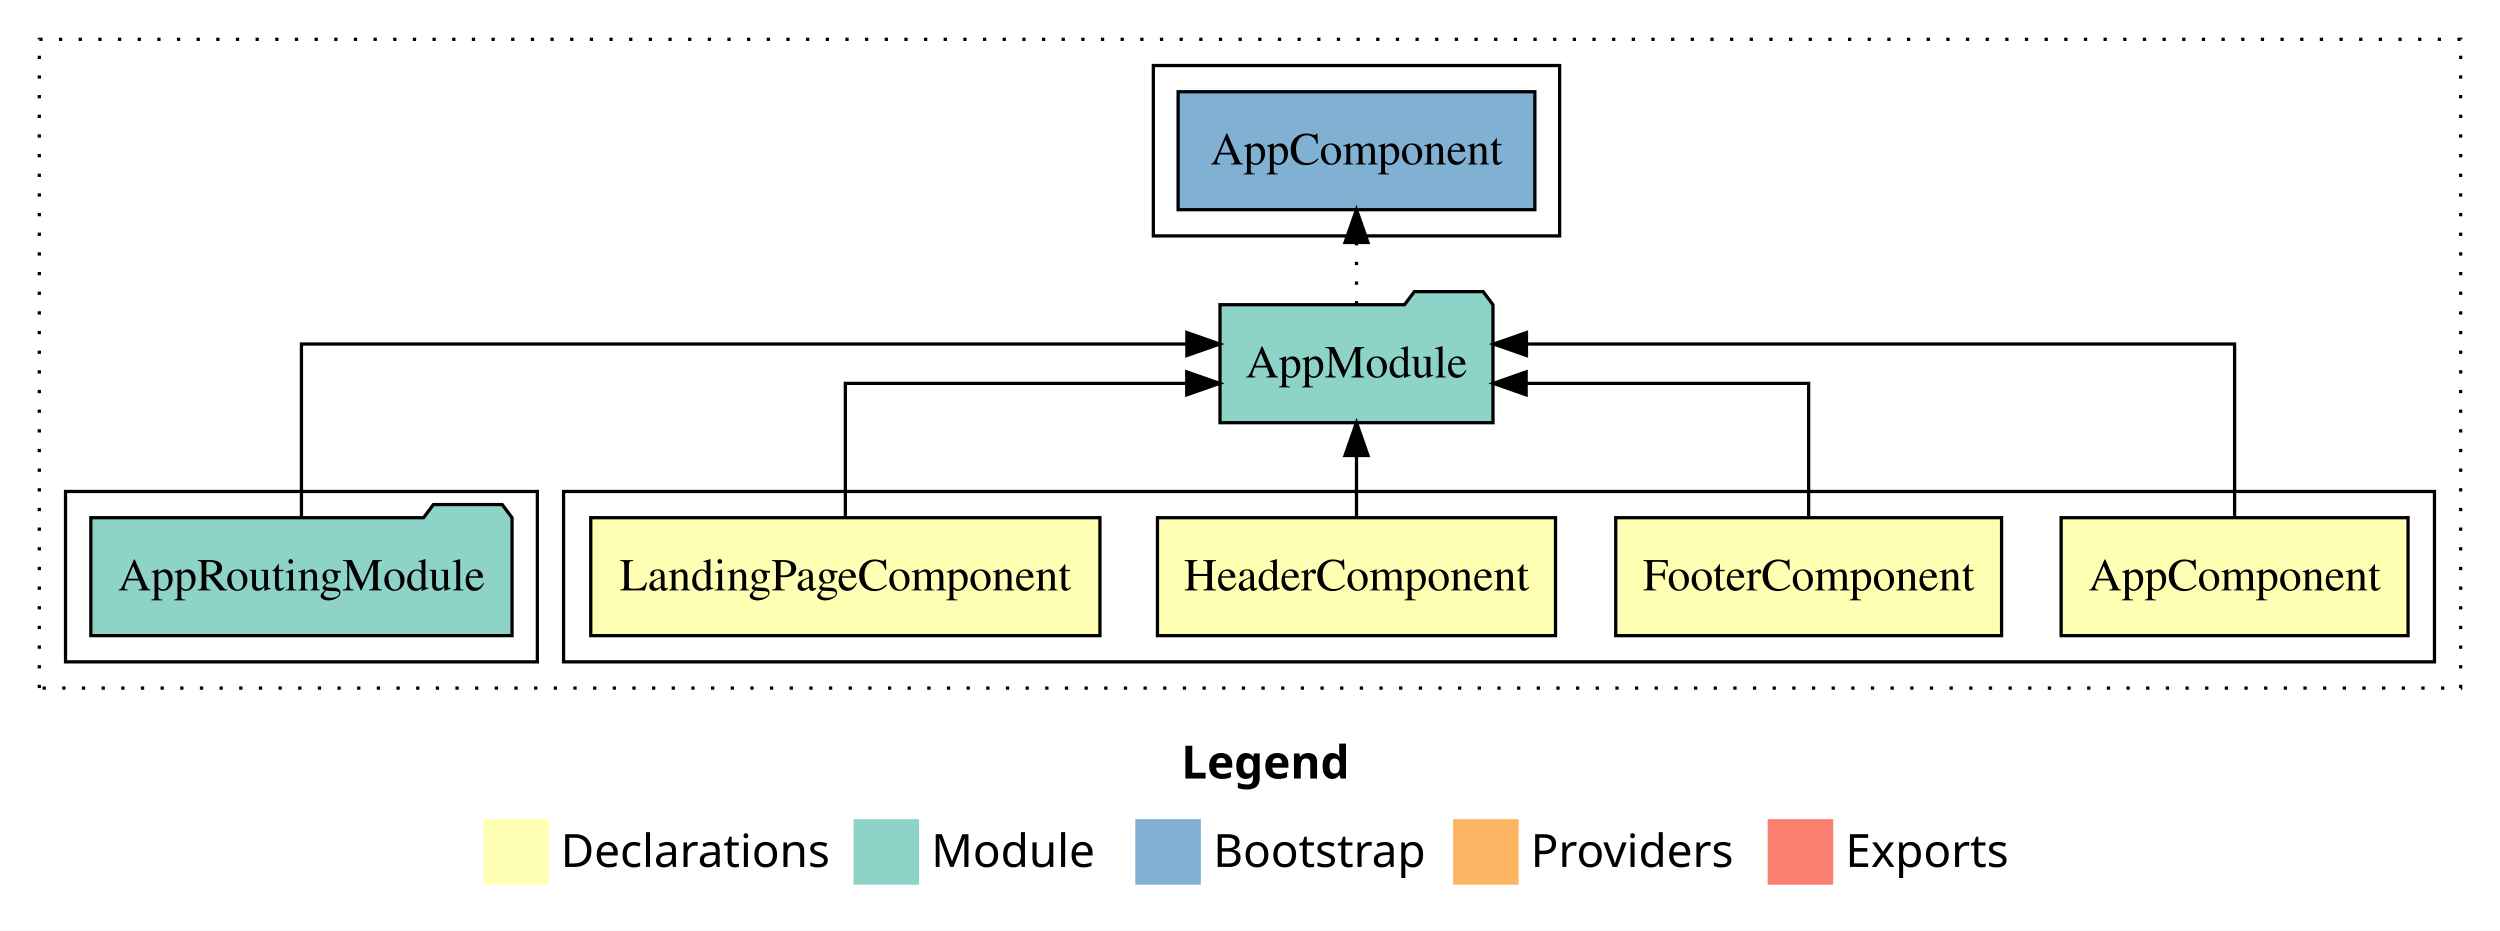
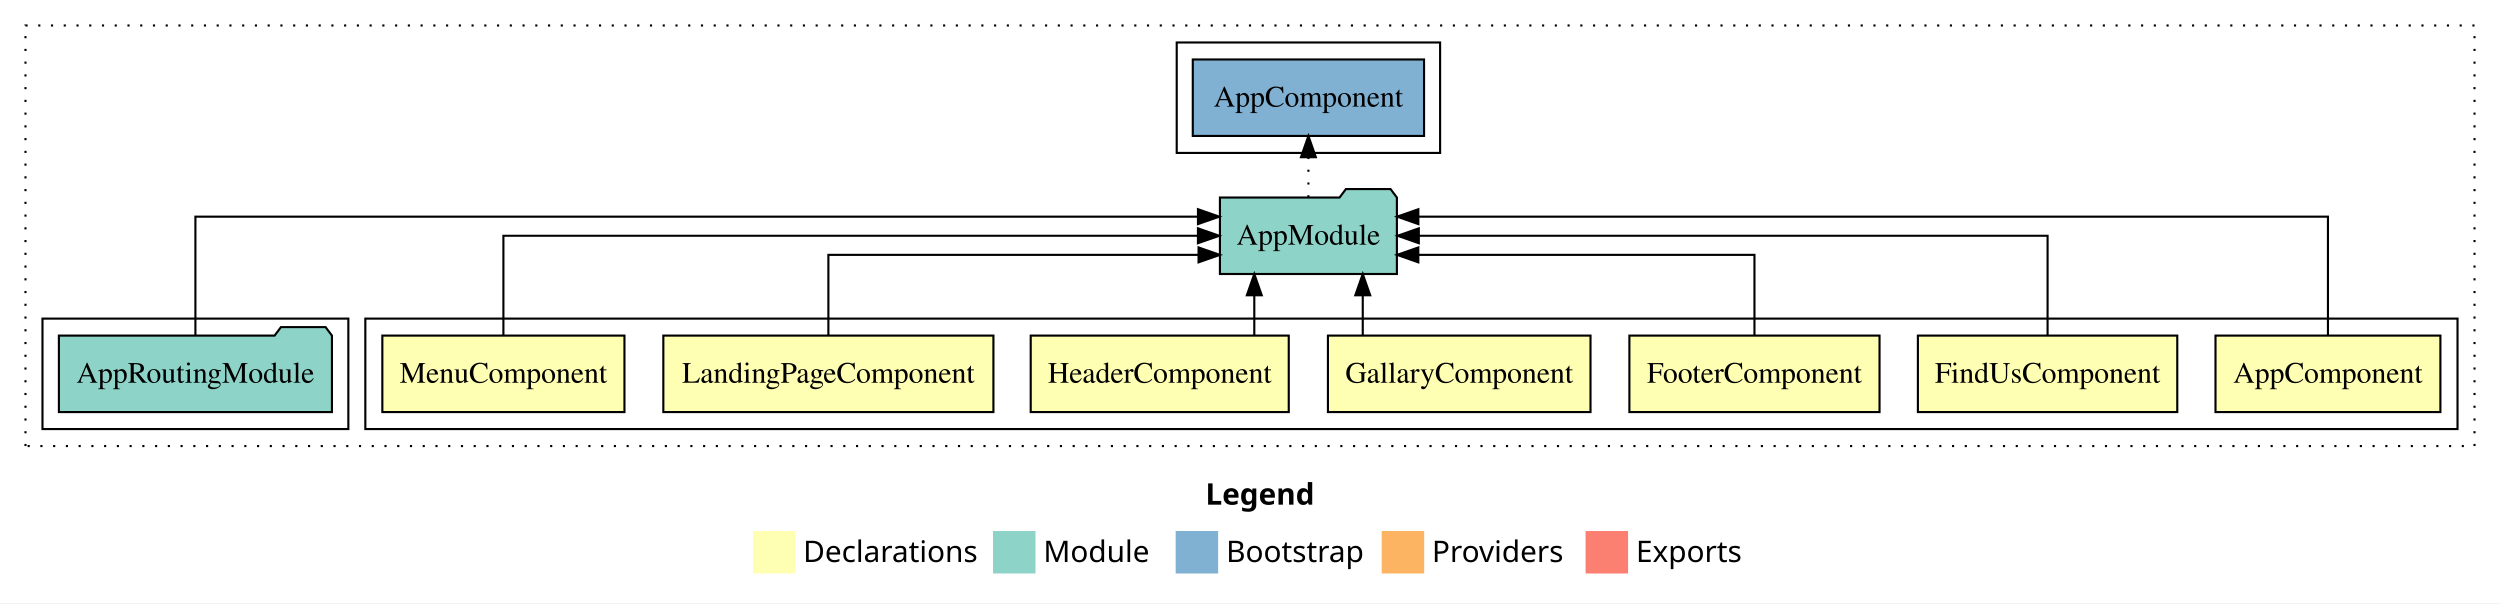
- <svg xmlns="http://www.w3.org/2000/svg" width="763pt" height="284pt" viewBox="0.00 0.00 763.00 284.00">
+ <svg xmlns="http://www.w3.org/2000/svg" width="1177pt" height="284pt" viewBox="0.00 0.00 1177.00 284.00">
  <g id="graph0" class="graph" transform="scale(1 1) rotate(0) translate(4 280)">
-     <polygon fill="#ffffff" stroke="transparent" points="-4,4 -4,-280 759,-280 759,4 -4,4" />
-     <text text-anchor="start" x="356.509" y="-42.4" font-family="sans-serif" font-weight="bold" font-size="14.00" fill="#000000">Legend</text>
-     <polygon fill="#ffffb3" stroke="transparent" points="143.5,-10 143.5,-30 163.5,-30 163.5,-10 143.5,-10" />
-     <text text-anchor="start" x="167.129" y="-15.4" font-family="sans-serif" font-size="14.00" fill="#000000">  Declarations</text>
-     <polygon fill="#8dd3c7" stroke="transparent" points="256.5,-10 256.5,-30 276.5,-30 276.5,-10 256.5,-10" />
-     <text text-anchor="start" x="280.225" y="-15.4" font-family="sans-serif" font-size="14.00" fill="#000000">  Module</text>
-     <polygon fill="#80b1d3" stroke="transparent" points="342.5,-10 342.5,-30 362.5,-30 362.5,-10 342.5,-10" />
-     <text text-anchor="start" x="366.281" y="-15.4" font-family="sans-serif" font-size="14.00" fill="#000000">  Bootstrap</text>
-     <polygon fill="#fdb462" stroke="transparent" points="439.5,-10 439.5,-30 459.5,-30 459.5,-10 439.5,-10" />
-     <text text-anchor="start" x="463.173" y="-15.4" font-family="sans-serif" font-size="14.00" fill="#000000">  Providers</text>
-     <polygon fill="#fb8072" stroke="transparent" points="535.5,-10 535.5,-30 555.5,-30 555.5,-10 535.5,-10" />
-     <text text-anchor="start" x="559.226" y="-15.4" font-family="sans-serif" font-size="14.00" fill="#000000">  Exports</text>
+     <polygon fill="#ffffff" stroke="transparent" points="-4,4 -4,-280 1173,-280 1173,4 -4,4" />
+     <text text-anchor="start" x="563.509" y="-42.4" font-family="sans-serif" font-weight="bold" font-size="14.00" fill="#000000">Legend</text>
+     <polygon fill="#ffffb3" stroke="transparent" points="350.5,-10 350.5,-30 370.5,-30 370.5,-10 350.5,-10" />
+     <text text-anchor="start" x="374.129" y="-15.4" font-family="sans-serif" font-size="14.00" fill="#000000">  Declarations</text>
+     <polygon fill="#8dd3c7" stroke="transparent" points="463.5,-10 463.5,-30 483.5,-30 483.5,-10 463.5,-10" />
+     <text text-anchor="start" x="487.225" y="-15.4" font-family="sans-serif" font-size="14.00" fill="#000000">  Module</text>
+     <polygon fill="#80b1d3" stroke="transparent" points="549.5,-10 549.5,-30 569.5,-30 569.5,-10 549.5,-10" />
+     <text text-anchor="start" x="573.281" y="-15.4" font-family="sans-serif" font-size="14.00" fill="#000000">  Bootstrap</text>
+     <polygon fill="#fdb462" stroke="transparent" points="646.5,-10 646.5,-30 666.5,-30 666.5,-10 646.5,-10" />
+     <text text-anchor="start" x="670.173" y="-15.4" font-family="sans-serif" font-size="14.00" fill="#000000">  Providers</text>
+     <polygon fill="#fb8072" stroke="transparent" points="742.5,-10 742.5,-30 762.5,-30 762.5,-10 742.5,-10" />
+     <text text-anchor="start" x="766.226" y="-15.4" font-family="sans-serif" font-size="14.00" fill="#000000">  Exports</text>
    <g id="clust1" class="cluster">
-       <polygon fill="none" stroke="#000000" stroke-dasharray="1,5" points="8,-70 8,-268 747,-268 747,-70 8,-70" />
+       <polygon fill="none" stroke="#000000" stroke-dasharray="1,5" points="8,-70 8,-268 1161,-268 1161,-70 8,-70" />
    </g>
    <g id="clust2" class="cluster">
-       <polygon fill="none" stroke="#000000" points="168,-78 168,-130 739,-130 739,-78 168,-78" />
+       <polygon fill="none" stroke="#000000" points="168,-78 168,-130 1153,-130 1153,-78 168,-78" />
    </g>
-     <g id="clust7" class="cluster">
+     <g id="clust10" class="cluster">
      <polygon fill="none" stroke="#000000" points="16,-78 16,-130 160,-130 160,-78 16,-78" />
    </g>
-     <g id="clust9" class="cluster">
-       <polygon fill="none" stroke="#000000" points="348,-208 348,-260 472,-260 472,-208 348,-208" />
+     <g id="clust12" class="cluster">
+       <polygon fill="none" stroke="#000000" points="550,-208 550,-260 674,-260 674,-208 550,-208" />
    </g>
    <g id="node1" class="node">
-       <polygon fill="#ffffb3" stroke="#000000" points="730.94,-122 625.06,-122 625.06,-86 730.94,-86 730.94,-122" />
-       <text text-anchor="middle" x="678" y="-99.8" font-family="Times,serif" font-size="14.00" fill="#000000">AppComponent</text>
+       <polygon fill="#ffffb3" stroke="#000000" points="1144.94,-122 1039.06,-122 1039.06,-86 1144.94,-86 1144.94,-122" />
+       <text text-anchor="middle" x="1092" y="-99.8" font-family="Times,serif" font-size="14.00" fill="#000000">AppComponent</text>
+     </g>
+     <g id="node8" class="node">
+       <polygon fill="#8dd3c7" stroke="#000000" points="653.657,-187 650.657,-191 629.657,-191 626.657,-187 570.343,-187 570.343,-151 653.657,-151 653.657,-187" />
+       <text text-anchor="middle" x="612" y="-164.8" font-family="Times,serif" font-size="14.00" fill="#000000">AppModule</text>
+     </g>
+     <g id="edge1" class="edge">
+       <path fill="none" stroke="#000000" d="M1092,-122.292C1092,-144.206 1092,-178 1092,-178 1092,-178 663.757,-178 663.757,-178" />
+       <polygon fill="#000000" stroke="#000000" points="663.757,-174.5 653.757,-178 663.757,-181.5 663.757,-174.5" />
+     </g>
+     <g id="node2" class="node">
+       <polygon fill="#ffffb3" stroke="#000000" points="1021.058,-122 898.942,-122 898.942,-86 1021.058,-86 1021.058,-122" />
+       <text text-anchor="middle" x="960" y="-99.8" font-family="Times,serif" font-size="14.00" fill="#000000">FindUsComponent</text>
+     </g>
+     <g id="edge2" class="edge">
+       <path fill="none" stroke="#000000" d="M960,-122.106C960,-141.339 960,-169 960,-169 960,-169 663.977,-169 663.977,-169" />
+       <polygon fill="#000000" stroke="#000000" points="663.977,-165.5 653.977,-169 663.977,-172.5 663.977,-165.5" />
+     </g>
+     <g id="node3" class="node">
+       <polygon fill="#ffffb3" stroke="#000000" points="880.881,-122 763.119,-122 763.119,-86 880.881,-86 880.881,-122" />
+       <text text-anchor="middle" x="822" y="-99.8" font-family="Times,serif" font-size="14.00" fill="#000000">FooterComponent</text>
+     </g>
+     <g id="edge3" class="edge">
+       <path fill="none" stroke="#000000" d="M822,-122.027C822,-138.398 822,-160 822,-160 822,-160 663.74,-160 663.74,-160" />
+       <polygon fill="#000000" stroke="#000000" points="663.74,-156.5 653.74,-160 663.74,-163.5 663.74,-156.5" />
+     </g>
+     <g id="node4" class="node">
+       <polygon fill="#ffffb3" stroke="#000000" points="744.81,-122 621.19,-122 621.19,-86 744.81,-86 744.81,-122" />
+       <text text-anchor="middle" x="683" y="-99.8" font-family="Times,serif" font-size="14.00" fill="#000000">GallaryComponent</text>
+     </g>
+     <g id="edge4" class="edge">
+       <path fill="none" stroke="#000000" d="M637.587,-122.106C637.587,-122.106 637.587,-140.991 637.587,-140.991" />
+       <polygon fill="#000000" stroke="#000000" points="634.087,-140.991 637.587,-150.991 641.087,-140.991 634.087,-140.991" />
    </g>
    <g id="node5" class="node">
-       <polygon fill="#8dd3c7" stroke="#000000" points="451.657,-187 448.657,-191 427.657,-191 424.657,-187 368.343,-187 368.343,-151 451.657,-151 451.657,-187" />
-       <text text-anchor="middle" x="410" y="-164.8" font-family="Times,serif" font-size="14.00" fill="#000000">AppModule</text>
+       <polygon fill="#ffffb3" stroke="#000000" points="602.744,-122 481.256,-122 481.256,-86 602.744,-86 602.744,-122" />
+       <text text-anchor="middle" x="542" y="-99.8" font-family="Times,serif" font-size="14.00" fill="#000000">HeaderComponent</text>
    </g>
-     <g id="edge1" class="edge">
-       <path fill="none" stroke="#000000" d="M678,-122.284C678,-143.321 678,-175 678,-175 678,-175 461.875,-175 461.875,-175" />
-       <polygon fill="#000000" stroke="#000000" points="461.875,-171.5 451.875,-175 461.875,-178.5 461.875,-171.5" />
+     <g id="edge5" class="edge">
+       <path fill="none" stroke="#000000" d="M586.522,-122.106C586.522,-122.106 586.522,-140.991 586.522,-140.991" />
+       <polygon fill="#000000" stroke="#000000" points="583.022,-140.991 586.522,-150.991 590.022,-140.991 583.022,-140.991" />
    </g>
-     <g id="node2" class="node">
-       <polygon fill="#ffffb3" stroke="#000000" points="606.881,-122 489.119,-122 489.119,-86 606.881,-86 606.881,-122" />
-       <text text-anchor="middle" x="548" y="-99.8" font-family="Times,serif" font-size="14.00" fill="#000000">FooterComponent</text>
+     <g id="node6" class="node">
+       <polygon fill="#ffffb3" stroke="#000000" points="463.702,-122 308.298,-122 308.298,-86 463.702,-86 463.702,-122" />
+       <text text-anchor="middle" x="386" y="-99.8" font-family="Times,serif" font-size="14.00" fill="#000000">LandingPageComponent</text>
    </g>
-     <g id="edge2" class="edge">
-       <path fill="none" stroke="#000000" d="M548,-122.022C548,-139.373 548,-163 548,-163 548,-163 461.779,-163 461.779,-163" />
-       <polygon fill="#000000" stroke="#000000" points="461.779,-159.5 451.779,-163 461.779,-166.5 461.779,-159.5" />
-     </g>
-     <g id="node3" class="node">
-       <polygon fill="#ffffb3" stroke="#000000" points="470.744,-122 349.256,-122 349.256,-86 470.744,-86 470.744,-122" />
-       <text text-anchor="middle" x="410" y="-99.8" font-family="Times,serif" font-size="14.00" fill="#000000">HeaderComponent</text>
-     </g>
-     <g id="edge3" class="edge">
-       <path fill="none" stroke="#000000" d="M410,-122.106C410,-122.106 410,-140.991 410,-140.991" />
-       <polygon fill="#000000" stroke="#000000" points="406.5,-140.991 410,-150.991 413.5,-140.991 406.5,-140.991" />
-     </g>
-     <g id="node4" class="node">
-       <polygon fill="#ffffb3" stroke="#000000" points="331.702,-122 176.298,-122 176.298,-86 331.702,-86 331.702,-122" />
-       <text text-anchor="middle" x="254" y="-99.8" font-family="Times,serif" font-size="14.00" fill="#000000">LandingPageComponent</text>
-     </g>
-     <g id="edge4" class="edge">
-       <path fill="none" stroke="#000000" d="M254,-122.022C254,-139.373 254,-163 254,-163 254,-163 358.195,-163 358.195,-163" />
-       <polygon fill="#000000" stroke="#000000" points="358.195,-166.5 368.195,-163 358.195,-159.5 358.195,-166.5" />
+     <g id="edge6" class="edge">
+       <path fill="none" stroke="#000000" d="M386,-122.027C386,-138.398 386,-160 386,-160 386,-160 560.285,-160 560.285,-160" />
+       <polygon fill="#000000" stroke="#000000" points="560.285,-163.5 570.285,-160 560.285,-156.5 560.285,-163.5" />
    </g>
    <g id="node7" class="node">
-       <polygon fill="#80b1d3" stroke="#000000" points="464.439,-252 355.561,-252 355.561,-216 464.439,-216 464.439,-252" />
-       <text text-anchor="middle" x="410" y="-229.8" font-family="Times,serif" font-size="14.00" fill="#000000">AppComponent </text>
+       <polygon fill="#ffffb3" stroke="#000000" points="289.992,-122 176.008,-122 176.008,-86 289.992,-86 289.992,-122" />
+       <text text-anchor="middle" x="233" y="-99.8" font-family="Times,serif" font-size="14.00" fill="#000000">MenuComponent</text>
    </g>
-     <g id="edge6" class="edge">
-       <path fill="none" stroke="#000000" stroke-dasharray="1,5" d="M410,-187.106C410,-187.106 410,-205.991 410,-205.991" />
-       <polygon fill="#000000" stroke="#000000" points="406.5,-205.991 410,-215.991 413.5,-205.991 406.5,-205.991" />
+     <g id="edge7" class="edge">
+       <path fill="none" stroke="#000000" d="M233,-122.106C233,-141.339 233,-169 233,-169 233,-169 559.992,-169 559.992,-169" />
+       <polygon fill="#000000" stroke="#000000" points="559.992,-172.5 569.992,-169 559.992,-165.5 559.992,-172.5" />
    </g>
-     <g id="node6" class="node">
+     <g id="node10" class="node">
+       <polygon fill="#80b1d3" stroke="#000000" points="666.439,-252 557.561,-252 557.561,-216 666.439,-216 666.439,-252" />
+       <text text-anchor="middle" x="612" y="-229.8" font-family="Times,serif" font-size="14.00" fill="#000000">AppComponent </text>
+     </g>
+     <g id="edge9" class="edge">
+       <path fill="none" stroke="#000000" stroke-dasharray="1,5" d="M612,-187.106C612,-187.106 612,-205.991 612,-205.991" />
+       <polygon fill="#000000" stroke="#000000" points="608.5,-205.991 612,-215.991 615.5,-205.991 608.5,-205.991" />
+     </g>
+     <g id="node9" class="node">
      <polygon fill="#8dd3c7" stroke="#000000" points="152.274,-122 149.274,-126 128.274,-126 125.274,-122 23.726,-122 23.726,-86 152.274,-86 152.274,-122" />
      <text text-anchor="middle" x="88" y="-99.8" font-family="Times,serif" font-size="14.00" fill="#000000">AppRoutingModule</text>
    </g>
-     <g id="edge5" class="edge">
-       <path fill="none" stroke="#000000" d="M88,-122.284C88,-143.321 88,-175 88,-175 88,-175 358.234,-175 358.234,-175" />
-       <polygon fill="#000000" stroke="#000000" points="358.234,-178.5 368.234,-175 358.234,-171.5 358.234,-178.5" />
+     <g id="edge8" class="edge">
+       <path fill="none" stroke="#000000" d="M88,-122.292C88,-144.206 88,-178 88,-178 88,-178 560.005,-178 560.005,-178" />
+       <polygon fill="#000000" stroke="#000000" points="560.005,-181.5 570.005,-178 560.005,-174.5 560.005,-181.5" />
    </g>
  </g>
</svg>
